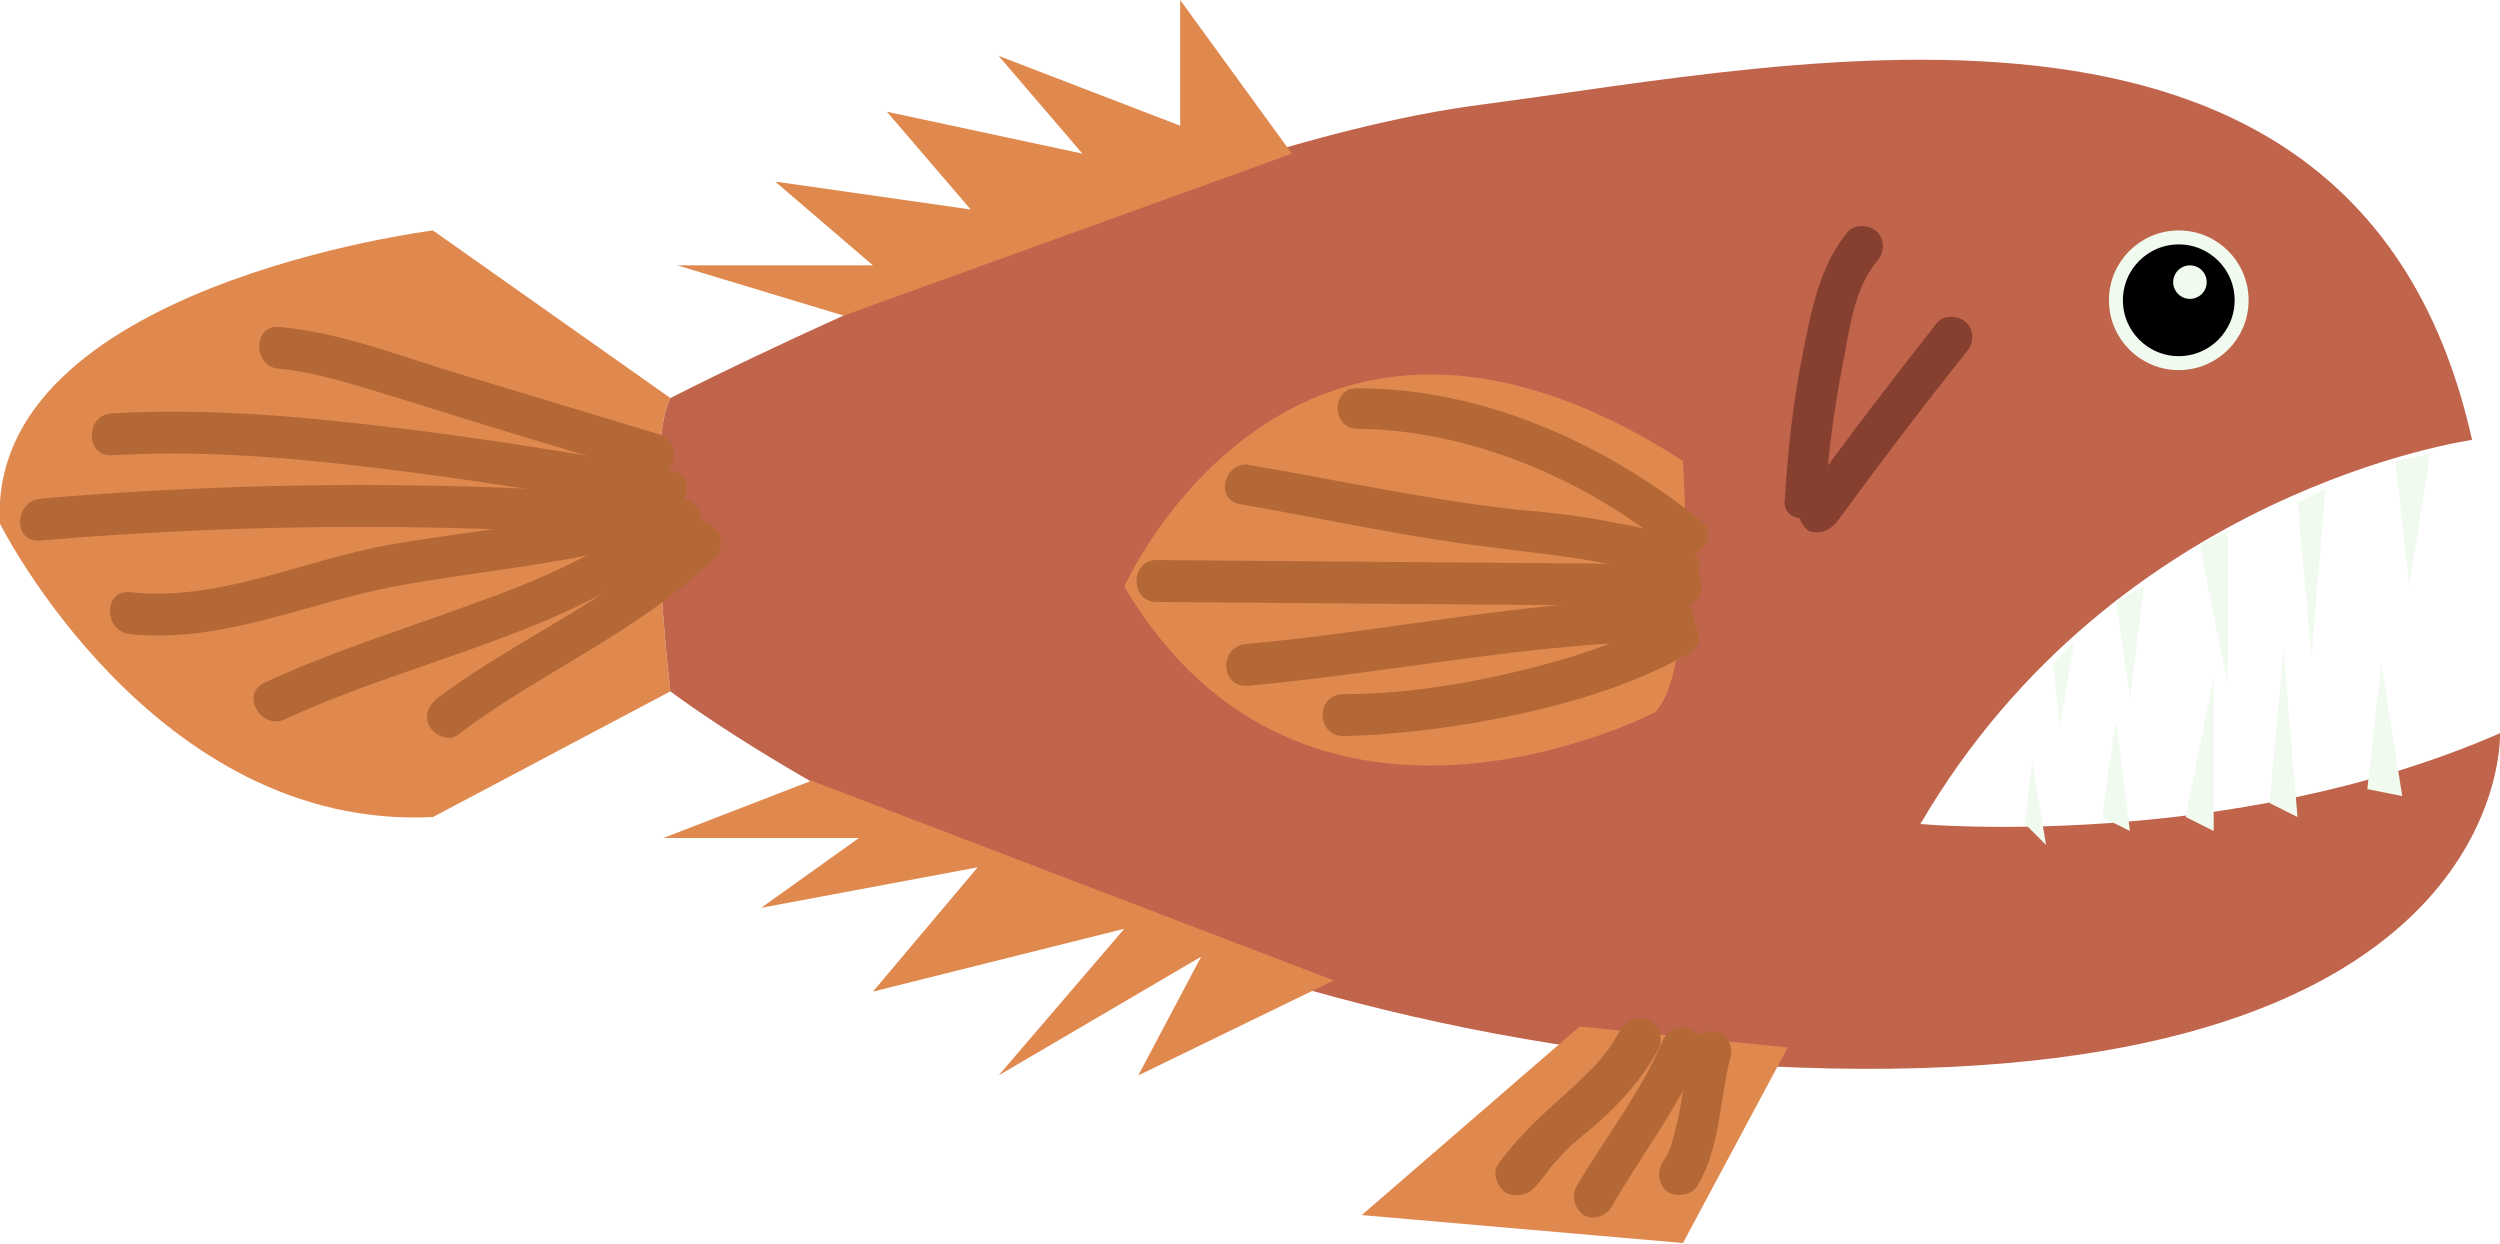
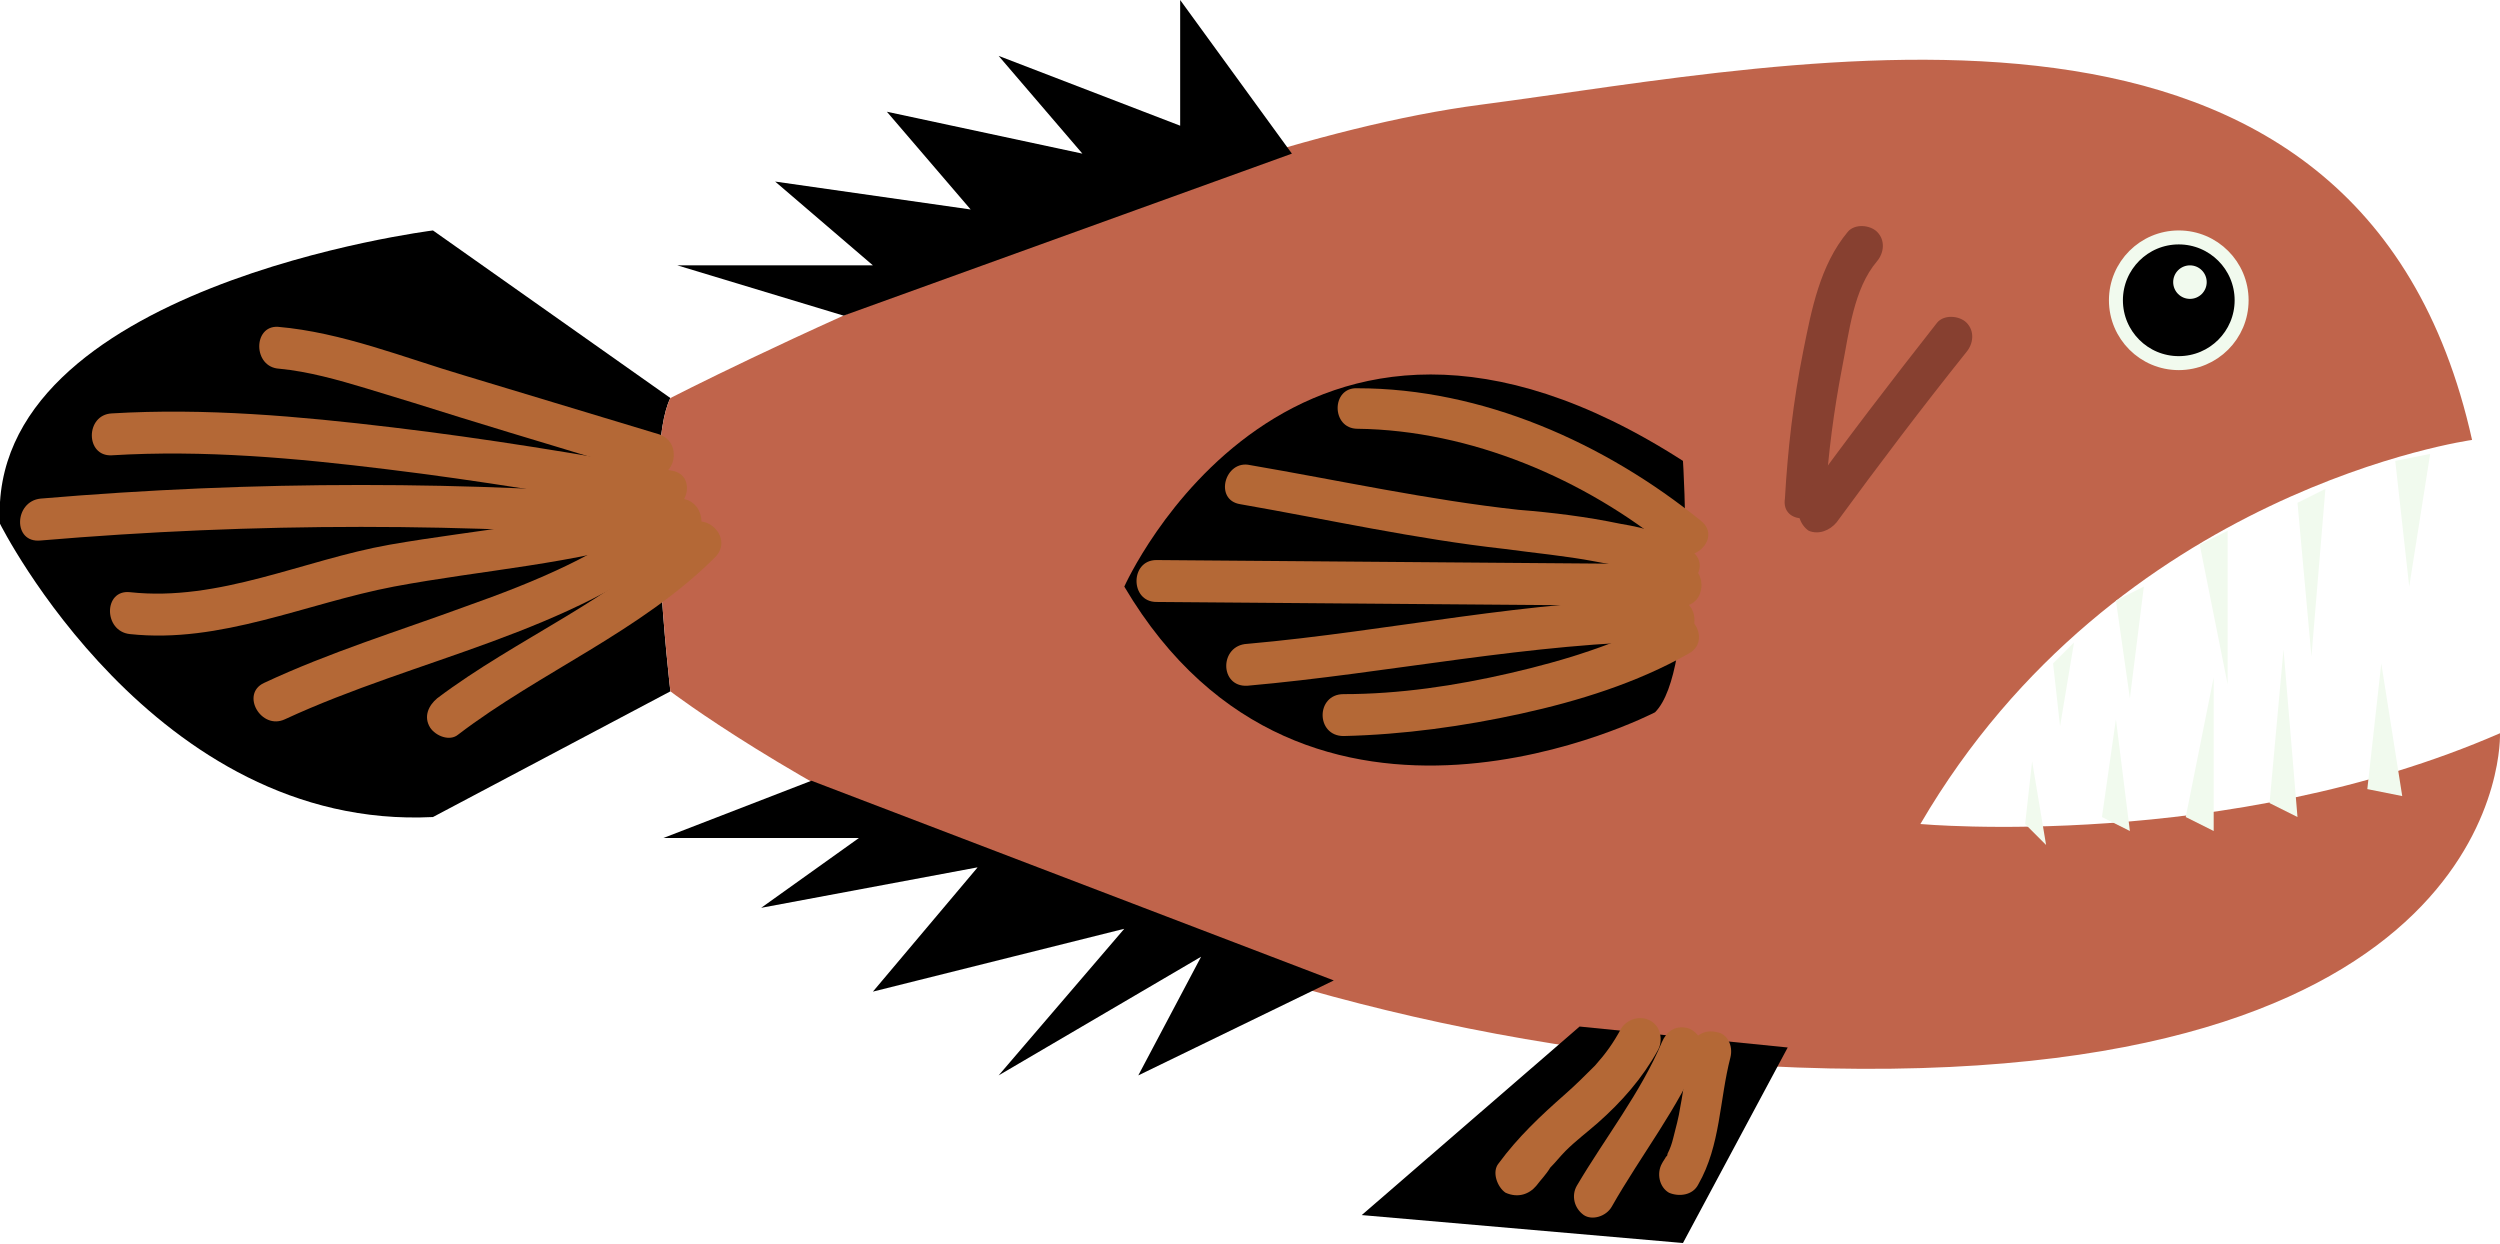
<svg xmlns="http://www.w3.org/2000/svg" width="179" height="89" overflow="visible">
-   <style>.st0{fill:#e0894f}.st2{fill:#f1faee}.st4{fill:#b46836}.st5{fill:#874030}</style>
-   <path class="st0" d="M48 28.5l-17-12s-32 4-31 21c0 0 11 22 31 21l17-9s-2-17 0-21z" />
+   <path fill="e0894f" d="M48 28.5l-17-12s-32 4-31 21c0 0 11 22 31 21l17-9s-2-17 0-21z" />
  <path d="M179 52.5s1 25-48 24-83-27-83-27-2-17 0-21c0 0 35-18 58-21s63-12 71 24c0 0-25.5 3.5-39.5 27.5 0 0 22 2 41.5-6.5z" fill="#c0644b" />
-   <path class="st0" d="M120.5 33s1 15-2 18c0 0-25 13-38-9 0 0 12-27 40-9zM60.4 22.6L48.5 19h14l-7-6 14 2-6-7 14 3-6-7 13 5V0l8 11zM58.1 55.9L47.5 60h14l-7 5L70 62.1 62.5 71l18-4.5-9 10.5L86 68.5 81.5 77l14-6.8zM113.1 73.5L97.5 87l23 2 7.5-14z" />
-   <path class="st2" d="M169.5 56.5l1-9L172 57M162.5 57.5l1-11 1 12M156.5 58.5l2-10v11M150.5 58.5l1-7 1 8M145 59l.5-4.5 1 6M171.5 33l1 9 1.5-9.5M164.5 36l1 11 1-12M157.5 39l2 10V38M151.5 43l1 7 1-8M147 47.5l.5 4.5 1-6" />
+   <path fill="e0894f" d="M120.5 33s1 15-2 18c0 0-25 13-38-9 0 0 12-27 40-9zM60.4 22.6L48.5 19h14l-7-6 14 2-6-7 14 3-6-7 13 5V0l8 11zM58.1 55.9L47.5 60h14l-7 5L70 62.1 62.5 71l18-4.5-9 10.5L86 68.5 81.5 77l14-6.8zM113.1 73.5L97.5 87l23 2 7.5-14z" />
+   <path fill="#f1faee" d="M169.5 56.5l1-9L172 57M162.5 57.5l1-11 1 12M156.5 58.5l2-10v11M150.5 58.5l1-7 1 8M145 59l.5-4.5 1 6M171.5 33l1 9 1.5-9.5M164.5 36l1 11 1-12M157.5 39l2 10V38M151.5 43l1 7 1-8M147 47.5l.5 4.5 1-6" />
  <circle cx="156" cy="21.5" r="4.5" stroke="#f1faee" stroke-miterlimit="10" />
-   <circle class="st2" cx="156.8" cy="20.2" r="1.2" />
-   <path class="st4" d="M96.2 52.7c4.3-.1 8.6-.7 12.7-1.6 4.1-.9 8.3-2.2 12-4.3 1.7-.9.2-3.5-1.5-2.6-3.5 1.9-7.4 3.1-11.3 4-3.9.9-7.9 1.5-11.9 1.5-2 0-2 3 0 3z" />
-   <path class="st4" d="M89.3 49.1c10.2-.9 20.3-3.1 30.6-3.2 1.9 0 1.9-3 0-3-10.3 0-20.4 2.3-30.6 3.2-2 .1-2 3.1 0 3z" />
-   <path class="st4" d="M82.8 43.1l37.6.3c1.9 0 1.9-3 0-3l-37.6-.3c-1.9 0-1.9 3 0 3z" />
-   <path class="st4" d="M88.8 36.1c6.3 1.1 12.6 2.5 18.9 3.2 2.2.3 4.4.5 6.5.9 1.5.3 3.9.6 4.9 1.4 1.4 1.3 3.6-.8 2.1-2.1-1.4-1.2-3.4-1.7-5.2-2-2.4-.5-4.8-.8-7.3-1-6.4-.7-12.8-2.1-19.2-3.2-1.8-.4-2.6 2.5-.7 2.8z" />
-   <path class="st4" d="M97.2 30.7c8.1.1 16.3 3.6 22.5 8.7 1.5 1.2 3.6-.9 2.1-2.1-6.9-5.6-15.7-9.5-24.6-9.5-1.9-.1-1.9 2.9 0 2.9zM2.9 38.7c15.3-1.3 30.6-1.3 45.9 0 1.9.2 1.9-2.8 0-3-15.3-1.3-30.6-1.3-45.9 0-1.9.2-2 3.2 0 3z" />
-   <path class="st4" d="M8 32.6c6.6-.4 13.2.2 19.7 1 6.6.8 13.1 1.9 19.6 3 1.9.3 2.7-2.6.8-2.9-6.6-1.2-13.3-2.3-20-3.1-6.7-.8-13.4-1.4-20.1-1-1.9.1-1.9 3.1 0 3z" />
-   <path class="st4" d="M20 26.4c2.1.2 4.2.8 6.2 1.4 2.3.7 4.6 1.4 6.8 2.1 4.5 1.4 9 2.7 13.4 4.1 1.9.6 2.6-2.3.8-2.9-4.6-1.4-9.3-2.8-13.9-4.2-4.4-1.3-8.8-3.1-13.4-3.5-1.8-.1-1.8 2.9.1 3zM9.3 45.4c6.5.7 12.6-2.2 18.9-3.4 6.4-1.2 12.9-1.6 19.2-3.6 1.8-.6 1-3.5-.8-2.9-6.1 2-12.4 2.4-18.7 3.5-6.2 1.1-12.2 4.1-18.6 3.4-1.9-.2-1.9 2.8 0 3z" />
-   <path class="st4" d="M20.4 51.5c9.5-4.4 20.4-6.1 28.7-12.9 1.5-1.2-.6-3.3-2.1-2.1-3.9 3.2-8.8 5.2-13.6 6.9-4.9 1.8-9.8 3.3-14.5 5.5-1.7.8-.2 3.4 1.5 2.6z" />
-   <path class="st4" d="M32.8 52.6c5.9-4.5 13.1-7.4 18.4-12.7 1.4-1.4-.8-3.5-2.1-2.1C44 42.9 37 45.7 31.3 50c-.6.5-1 1.3-.5 2.1.4.6 1.4 1 2 .5zM110 84.9c.3-.4.7-.8 1-1.3.4-.4.7-.8 1.1-1.2.7-.7 1.5-1.3 2.3-2 1.7-1.5 3.2-3.2 4.3-5.2.4-.7.2-1.7-.5-2.1-.7-.4-1.6-.2-2.1.5-.6 1.1-1.1 1.8-1.9 2.7-.7.7-1.4 1.4-2.2 2.1-1.7 1.5-3.3 3-4.7 4.9-.5.6-.1 1.7.5 2.1.9.4 1.7.1 2.2-.5z" />
-   <path class="st4" d="M115.4 86.4c2.1-3.7 4.8-7.1 6.4-11 .3-.8-.3-1.6-1-1.8-.9-.2-1.5.3-1.8 1-1.5 3.6-4.1 6.9-6.1 10.3-.4.7-.2 1.6.5 2.1.6.4 1.6.1 2-.6z" />
-   <path class="st4" d="M121.6 84.8c1.6-2.8 1.5-6 2.3-9.1.2-.8-.2-1.7-1-1.8-.8-.2-1.6.2-1.8 1-.4 1.4-.5 2.9-.8 4.4-.1.7-.3 1.4-.5 2.2-.1.4-.2.7-.4 1.1 0 0-.1.3 0 .1.1-.2 0 .1-.1.1-.1.2-.2.3-.3.5-.4.7-.2 1.7.5 2.1.7.3 1.7.2 2.1-.6z" />
-   <path class="st5" d="M130.7 35.6c.2-3.1.6-6.2 1.2-9.3.5-2.5.8-5.6 2.5-7.6.5-.6.6-1.5 0-2.1-.5-.5-1.6-.6-2.1 0-2 2.4-2.6 5.6-3.2 8.6-.7 3.5-1.1 7-1.3 10.5-.3 1.9 2.7 1.9 2.9-.1z" />
-   <path class="st5" d="M131.5 37.4c3-4.1 6.1-8.2 9.3-12.2.5-.6.6-1.5 0-2.1-.5-.5-1.6-.6-2.1 0-3.3 4.2-6.6 8.5-9.7 12.8-.5.7-.1 1.7.5 2.1.7.3 1.5 0 2-.6z" />
+   <circle fill="#f1faee" cx="156.8" cy="20.2" r="1.2" />
+   <path fill="#b46836" d="M96.2 52.7c4.3-.1 8.6-.7 12.7-1.6 4.1-.9 8.3-2.2 12-4.3 1.7-.9.2-3.5-1.5-2.6-3.5 1.9-7.4 3.1-11.3 4-3.9.9-7.9 1.5-11.9 1.5-2 0-2 3 0 3z" />
+   <path fill="#b46836" d="M89.3 49.1c10.2-.9 20.3-3.1 30.6-3.2 1.9 0 1.9-3 0-3-10.3 0-20.4 2.3-30.6 3.2-2 .1-2 3.1 0 3z" />
+   <path fill="#b46836" d="M82.8 43.1l37.6.3c1.9 0 1.9-3 0-3l-37.6-.3c-1.9 0-1.9 3 0 3z" />
+   <path fill="#b46836" d="M88.8 36.1c6.3 1.1 12.6 2.5 18.9 3.2 2.2.3 4.4.5 6.5.9 1.5.3 3.9.6 4.9 1.4 1.4 1.3 3.6-.8 2.1-2.1-1.4-1.2-3.4-1.7-5.2-2-2.4-.5-4.8-.8-7.3-1-6.4-.7-12.8-2.1-19.2-3.2-1.8-.4-2.6 2.5-.7 2.8z" />
+   <path fill="#b46836" d="M97.2 30.7c8.1.1 16.3 3.6 22.5 8.7 1.5 1.2 3.6-.9 2.1-2.1-6.9-5.6-15.7-9.5-24.6-9.5-1.9-.1-1.9 2.9 0 2.9zM2.9 38.7c15.3-1.3 30.6-1.3 45.9 0 1.9.2 1.9-2.8 0-3-15.3-1.3-30.6-1.3-45.9 0-1.9.2-2 3.2 0 3z" />
+   <path fill="#b46836" d="M8 32.6c6.6-.4 13.2.2 19.7 1 6.6.8 13.1 1.9 19.6 3 1.9.3 2.7-2.6.8-2.9-6.6-1.2-13.3-2.3-20-3.1-6.7-.8-13.4-1.4-20.1-1-1.9.1-1.9 3.1 0 3z" />
+   <path fill="#b46836" d="M20 26.4c2.1.2 4.2.8 6.2 1.4 2.3.7 4.6 1.4 6.8 2.1 4.5 1.4 9 2.7 13.4 4.1 1.9.6 2.6-2.3.8-2.9-4.6-1.4-9.3-2.8-13.9-4.2-4.4-1.3-8.8-3.1-13.4-3.5-1.8-.1-1.8 2.9.1 3zM9.3 45.4c6.5.7 12.6-2.2 18.9-3.4 6.4-1.2 12.9-1.6 19.2-3.6 1.8-.6 1-3.5-.8-2.9-6.1 2-12.4 2.4-18.7 3.5-6.2 1.1-12.2 4.1-18.6 3.4-1.9-.2-1.9 2.8 0 3z" />
+   <path fill="#b46836" d="M20.4 51.5c9.5-4.4 20.4-6.1 28.7-12.9 1.5-1.2-.6-3.3-2.1-2.1-3.9 3.2-8.8 5.2-13.6 6.9-4.9 1.8-9.8 3.3-14.5 5.5-1.7.8-.2 3.4 1.5 2.6z" />
+   <path fill="#b46836" d="M32.8 52.6c5.9-4.5 13.1-7.4 18.4-12.7 1.4-1.4-.8-3.5-2.1-2.1C44 42.9 37 45.7 31.3 50c-.6.5-1 1.3-.5 2.1.4.6 1.4 1 2 .5zM110 84.9c.3-.4.7-.8 1-1.3.4-.4.7-.8 1.1-1.2.7-.7 1.5-1.3 2.3-2 1.7-1.5 3.2-3.2 4.3-5.2.4-.7.2-1.7-.5-2.1-.7-.4-1.6-.2-2.1.5-.6 1.1-1.1 1.8-1.9 2.7-.7.7-1.4 1.4-2.2 2.1-1.7 1.5-3.3 3-4.7 4.9-.5.6-.1 1.7.5 2.1.9.4 1.7.1 2.2-.5z" />
+   <path fill="#b46836" d="M115.4 86.4c2.1-3.7 4.8-7.1 6.4-11 .3-.8-.3-1.6-1-1.8-.9-.2-1.5.3-1.8 1-1.5 3.6-4.1 6.9-6.1 10.3-.4.7-.2 1.6.5 2.1.6.4 1.6.1 2-.6z" />
+   <path fill="#b46836" d="M121.6 84.8c1.6-2.8 1.5-6 2.3-9.1.2-.8-.2-1.7-1-1.8-.8-.2-1.6.2-1.8 1-.4 1.4-.5 2.9-.8 4.4-.1.7-.3 1.4-.5 2.2-.1.4-.2.7-.4 1.1 0 0-.1.3 0 .1.1-.2 0 .1-.1.1-.1.2-.2.3-.3.5-.4.7-.2 1.7.5 2.1.7.3 1.7.2 2.1-.6z" />
+   <path fill="#874030" d="M130.7 35.6c.2-3.1.6-6.2 1.2-9.3.5-2.5.8-5.6 2.5-7.6.5-.6.6-1.5 0-2.1-.5-.5-1.6-.6-2.1 0-2 2.4-2.6 5.6-3.2 8.6-.7 3.5-1.1 7-1.3 10.5-.3 1.9 2.7 1.9 2.9-.1z" />
+   <path fill="#874030" d="M131.5 37.4c3-4.1 6.1-8.2 9.3-12.2.5-.6.6-1.5 0-2.1-.5-.5-1.6-.6-2.1 0-3.3 4.2-6.6 8.5-9.7 12.8-.5.7-.1 1.7.5 2.1.7.3 1.5 0 2-.6z" />
</svg>
